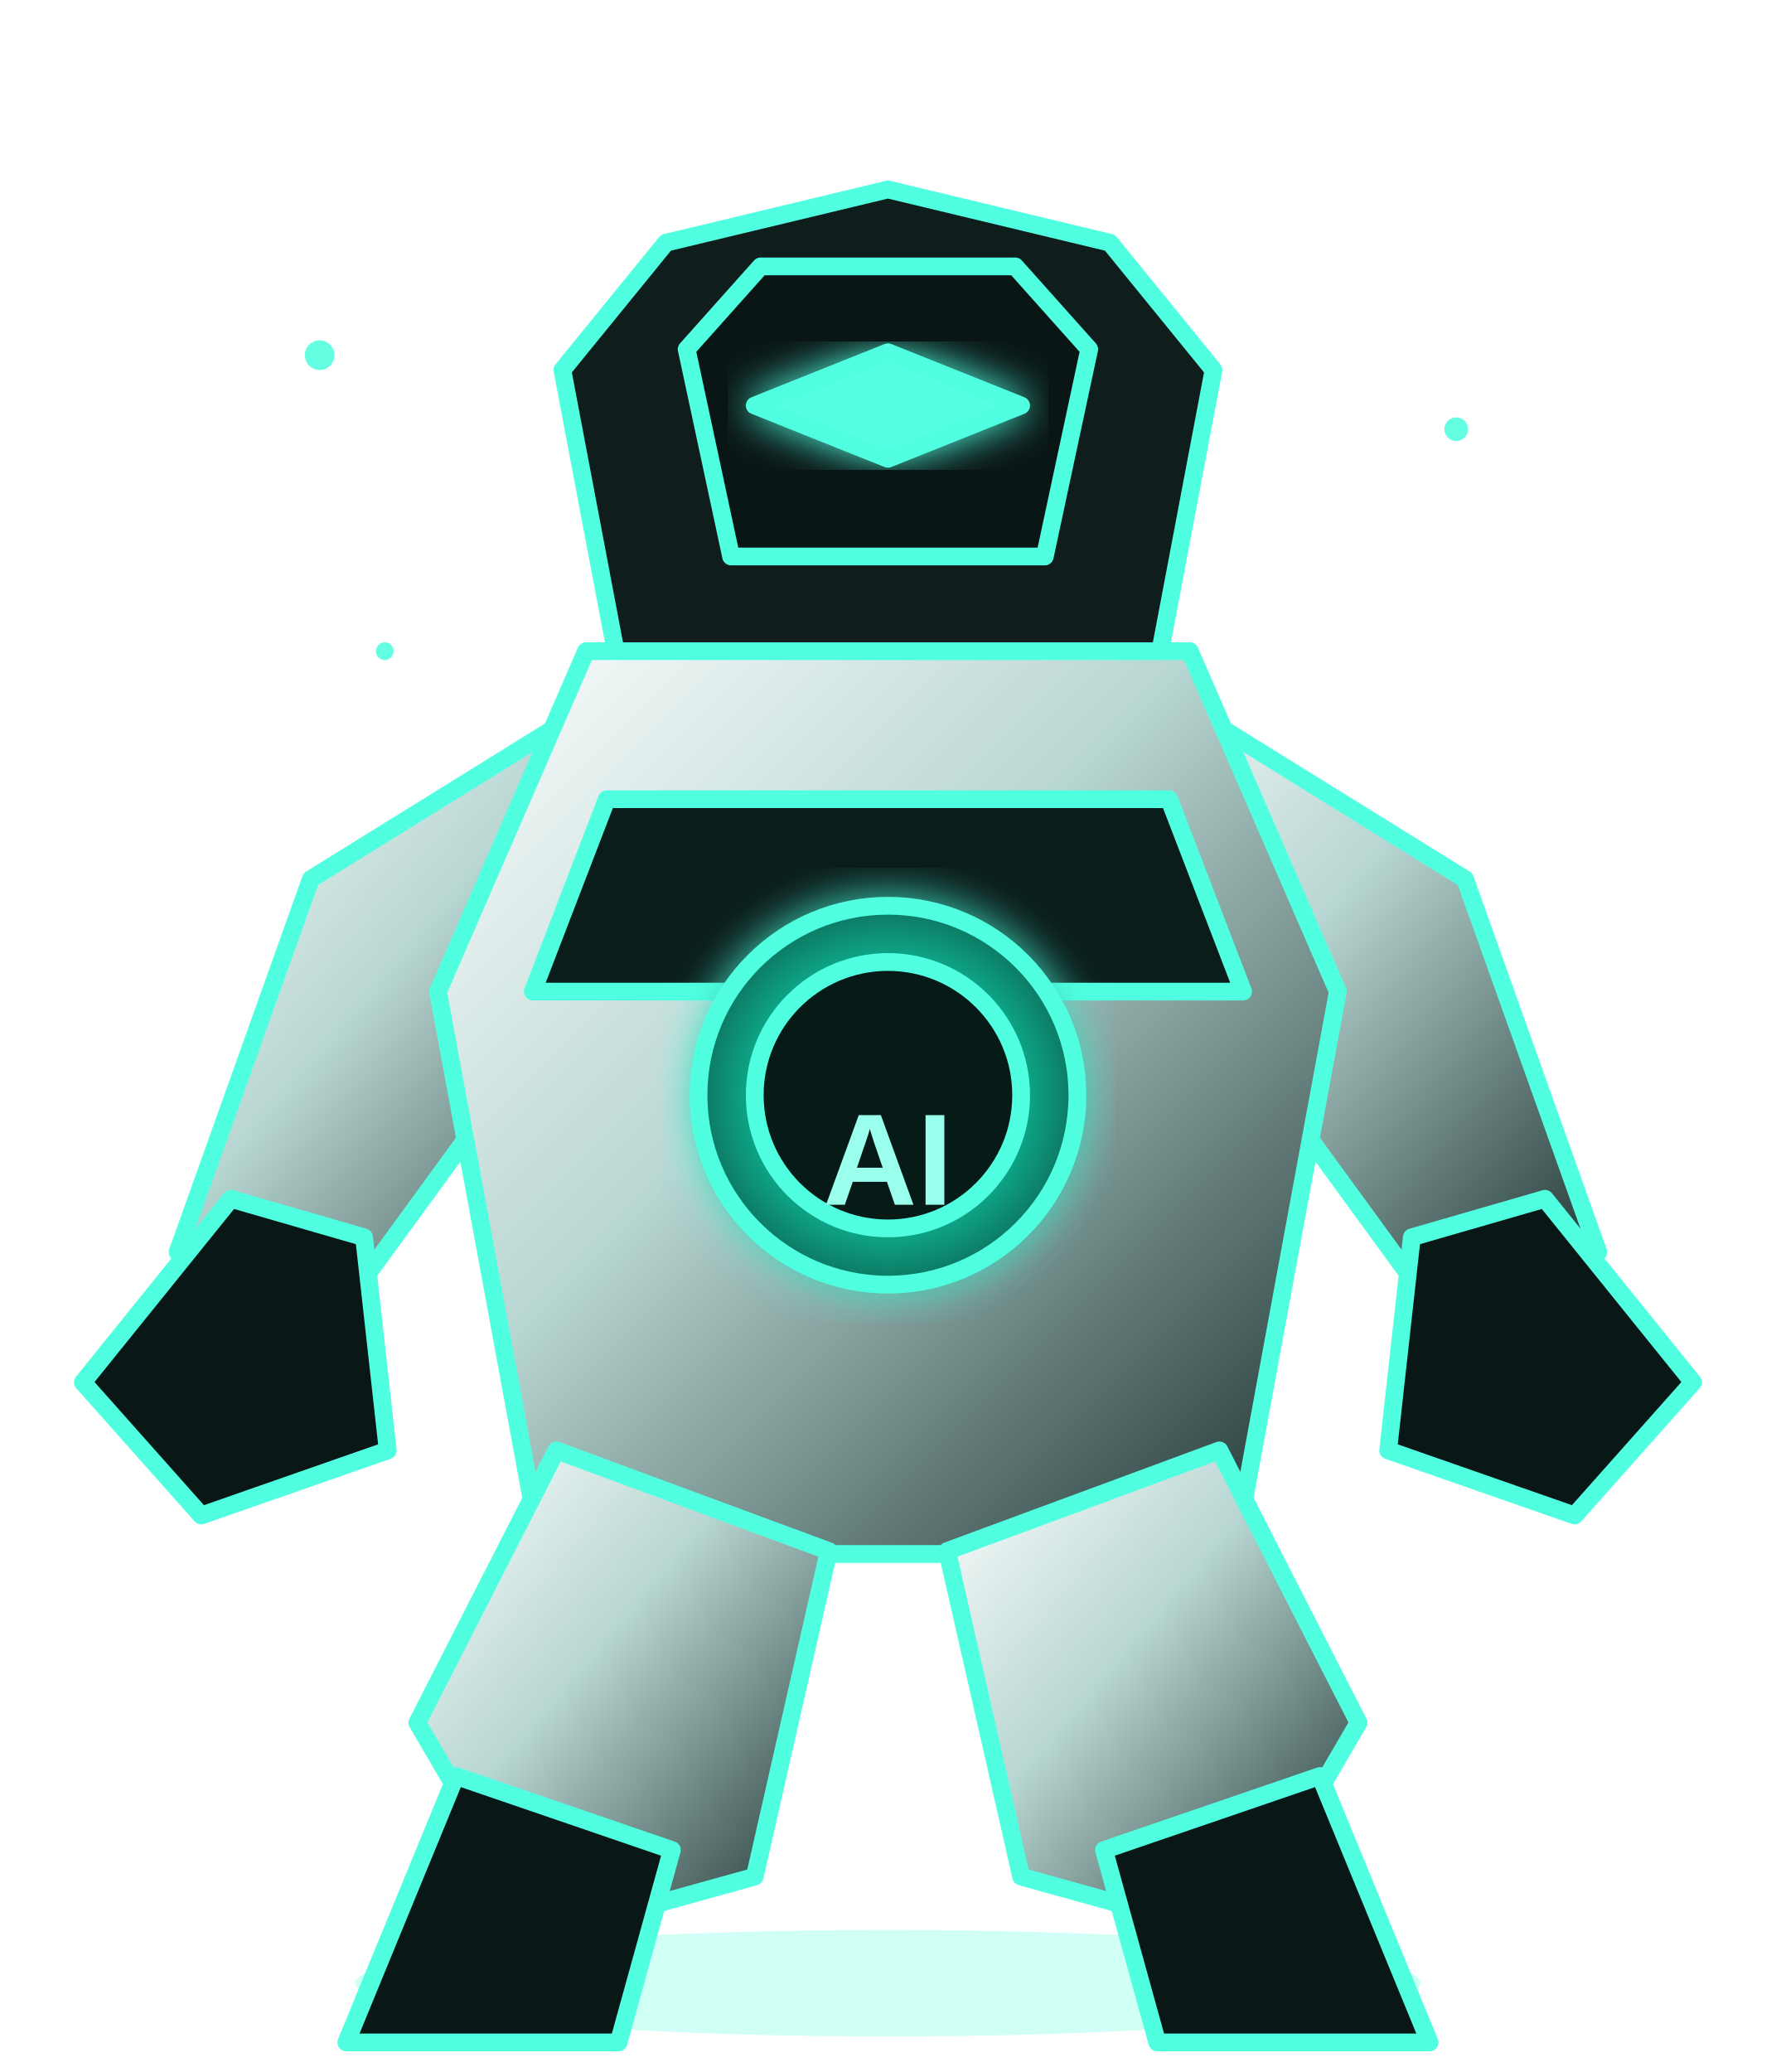
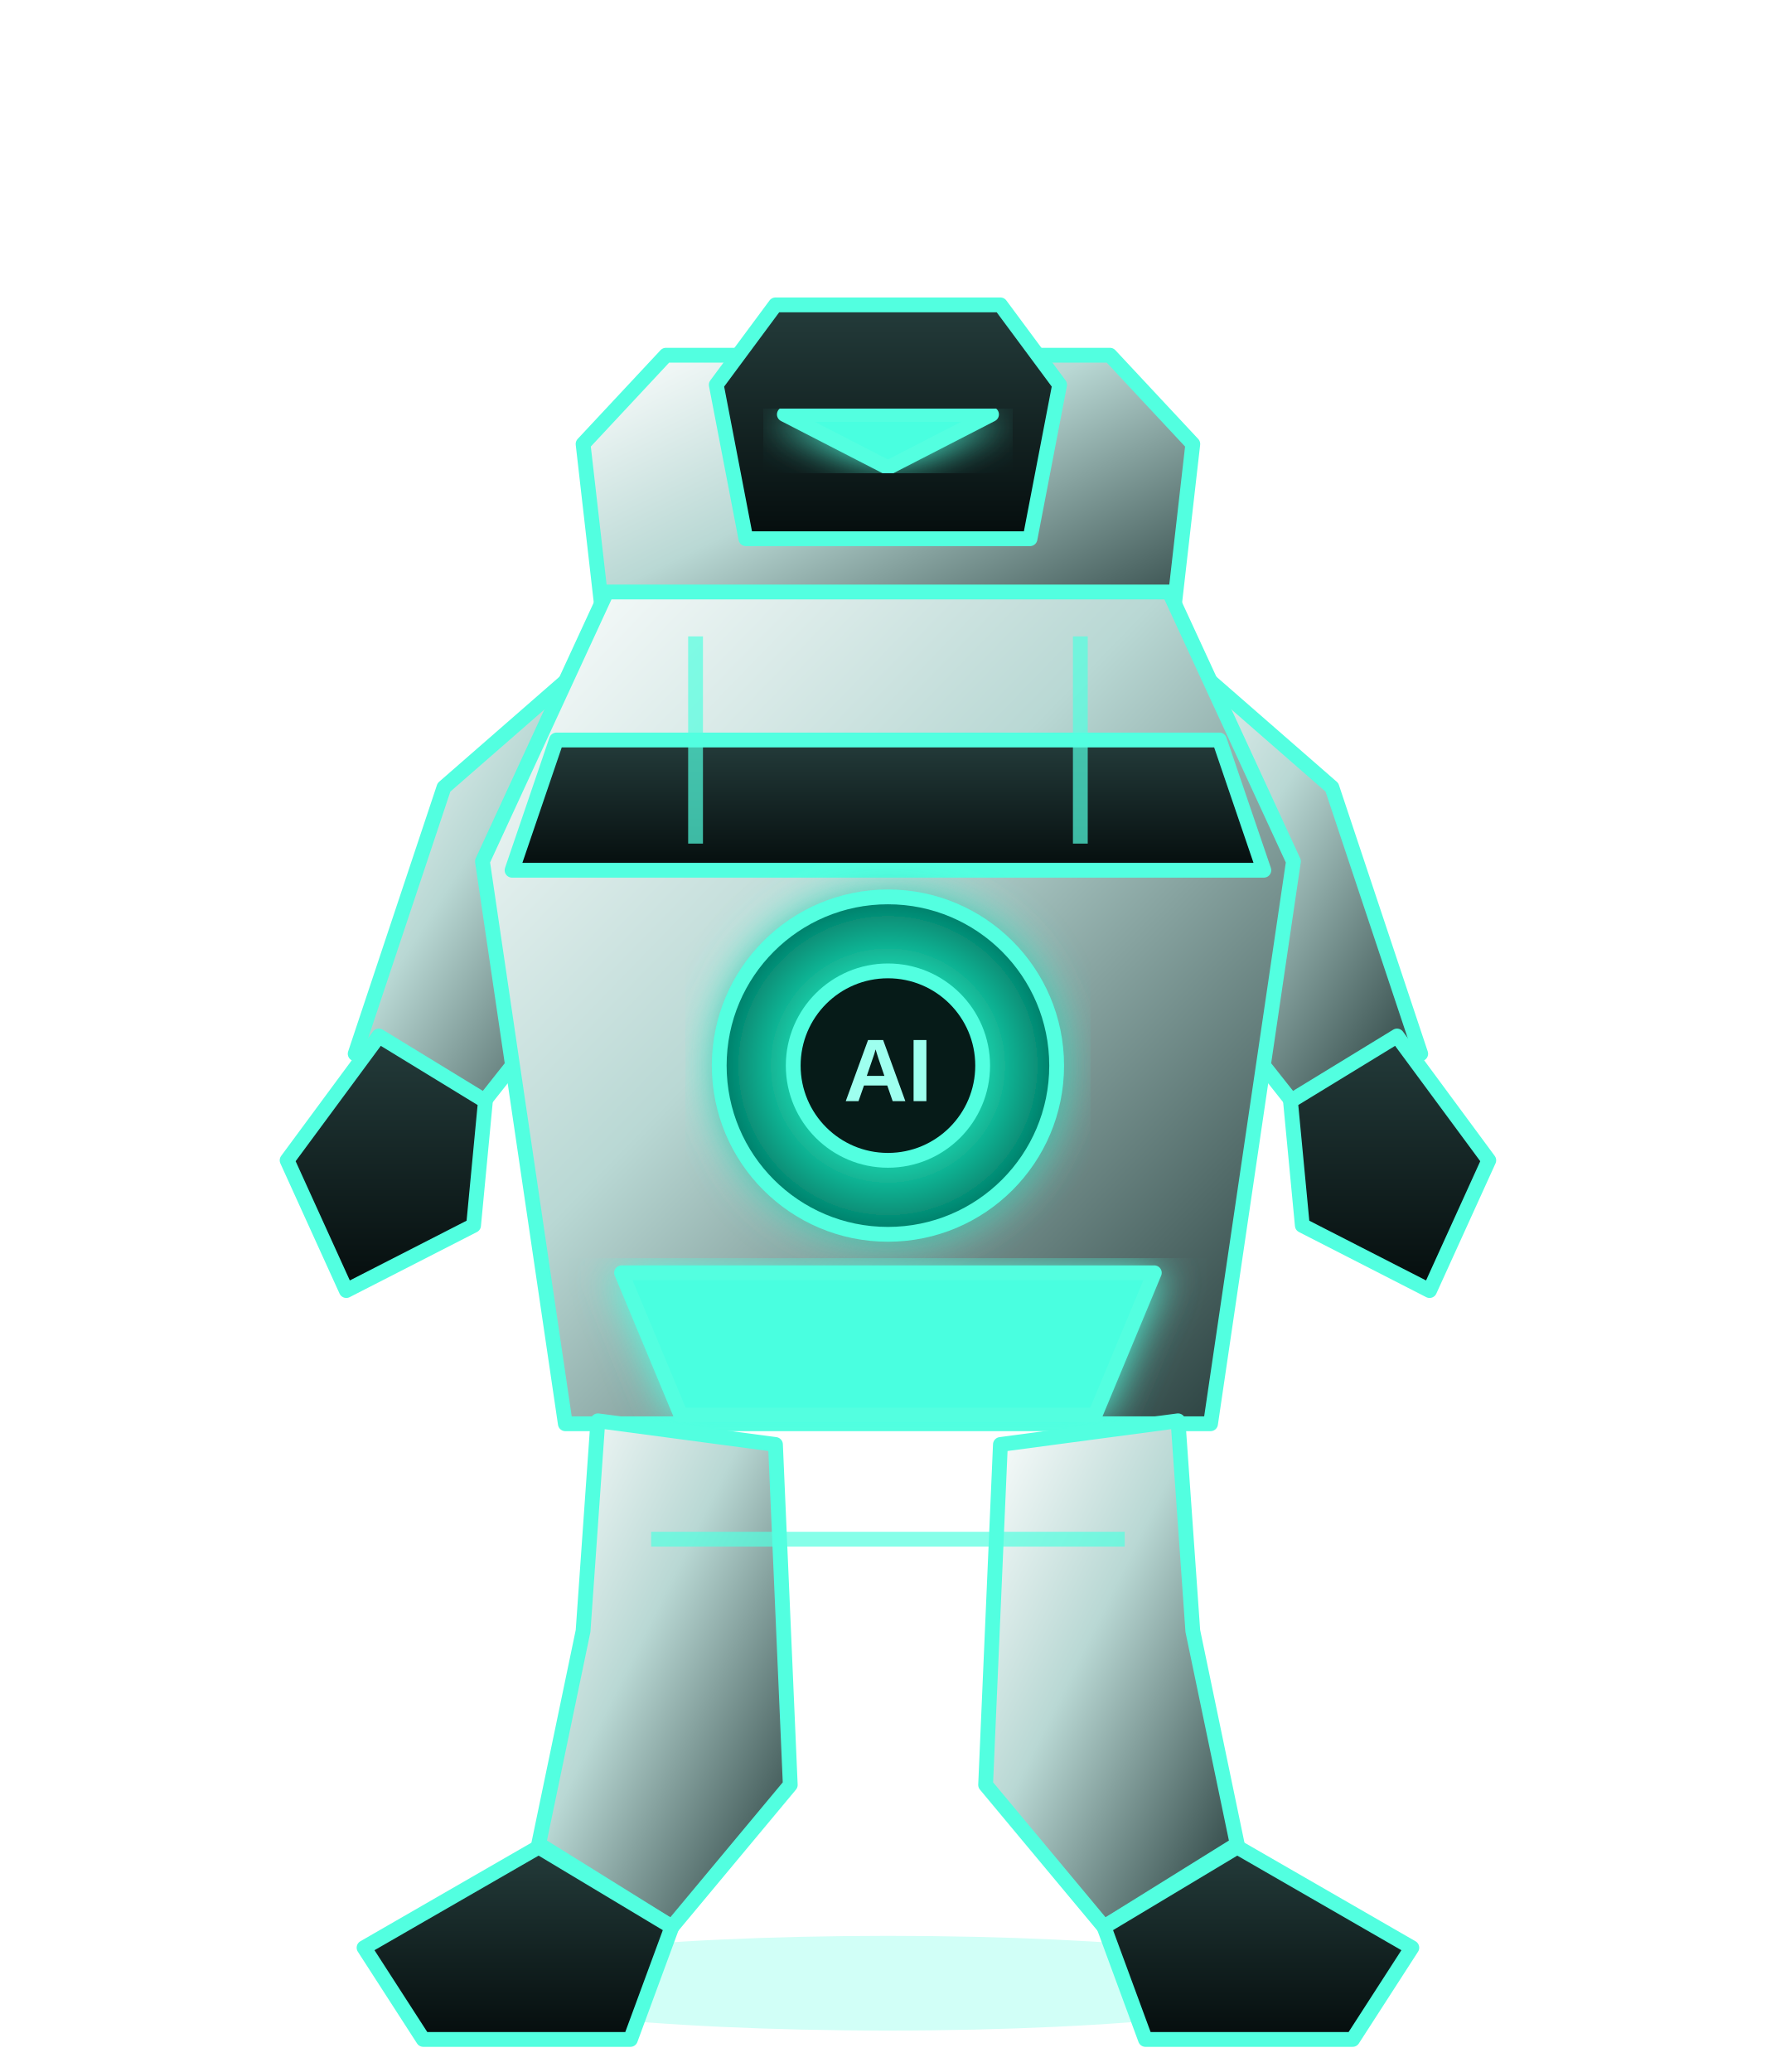
<svg xmlns="http://www.w3.org/2000/svg" viewBox="0 0 600 700">
  <defs>
-     <linearGradient id="a" x1="0" y1="0" x2="1" y2="1">
-       <stop stop-color="#fff" />
-       <stop offset=".42" stop-color="#b8d6d2" />
-       <stop offset="1" stop-color="#172c2b" />
+     <linearGradient id="arm" x1="0" y1="0" x2="1" y2="1">
+       <stop stop-color="#ffffff" />
+       <stop offset=".42" stop-color="#b9d8d4" />
+       <stop offset="1" stop-color="#203635" />
    </linearGradient>
-     <radialGradient id="g">
-       <stop stop-color="#dffff8" />
-       <stop offset=".25" stop-color="#20ffd0" />
-       <stop offset="1" stop-color="#08745f" />
+     <linearGradient id="dark" x1="0" y1="0" x2="0" y2="1">
+       <stop stop-color="#243c3b" />
+       <stop offset="1" stop-color="#050d0d" />
+     </linearGradient>
+     <radialGradient id="core">
+       <stop stop-color="#effffb" />
+       <stop offset=".3" stop-color="#28ffd0" />
+       <stop offset="1" stop-color="#007b67" />
    </radialGradient>
-     <filter id="gl">
+     <filter id="glow">
      <feGaussianBlur stdDeviation="7" result="b" />
      <feMerge>
        <feMergeNode in="b" />
        <feMergeNode in="SourceGraphic" />
      </feMerge>
    </filter>
  </defs>
-   <ellipse cx="300" cy="670" rx="180" ry="18" fill="#13ffd0" opacity=".2" />
-   <g stroke="#50ffe0" stroke-width="6" stroke-linejoin="round">
-     <path fill="#101d1d" d="M225 82L190 125l18 95 92 24 92-24 18-95-35-43-75-18z" />
-     <path fill="#0a1515" d="M232 118l25-28h86l25 28-15 70h-106z" />
-     <path fill="#54ffe2" d="M255 137l45-18 45 18-45 18z" filter="url(#gl)" />
-     <path fill="url(#a)" d="M205 235l-100 62-45 126 55 20 70-96 55-58z" />
-     <path fill="url(#a)" d="M395 235l100 62 45 126-55 20-70-96-55-58z" />
-     <path fill="#0a1717" d="M78 405l-50 62 40 45 63-22-8-72z" />
-     <path fill="#0a1717" d="M522 405l50 62-40 45-63-22 8-72z" />
-     <path fill="url(#a)" d="M198 220h204l50 115-35 190H183l-35-190z" />
-     <path fill="#0b1d1b" d="M205 270h190l25 65H180z" />
-     <circle cx="300" cy="370" r="64" fill="url(#g)" filter="url(#gl)" />
-     <circle cx="300" cy="370" r="45" fill="#061b18" />
-     <text x="300" y="407" fill="#9bffed" stroke="none" text-anchor="middle" font-family="Arial" font-weight="900" font-size="44">AI</text>
-     <path fill="url(#a)" d="M188 490l92 34-25 110-72 20-42-72z" />
-     <path fill="url(#a)" d="M412 490l-92 34 25 110 72 20 42-72z" />
-     <path fill="#0a1717" d="M154 600l73 25-18 65-92 0z" />
-     <path fill="#0a1717" d="M446 600l-73 25 18 65 92 0z" />
-   </g>
-   <g fill="#53ffe0" opacity=".9">
-     <circle cx="108" cy="120" r="5" />
-     <circle cx="492" cy="145" r="4" />
-     <circle cx="130" cy="220" r="3" />
+   <ellipse cx="300" cy="670" rx="145" ry="16" fill="#00ffd0" opacity=".18" />
+   <g stroke="#52ffe0" stroke-width="5" stroke-linejoin="round">
+     <path fill="url(#arm)" d="M225 120l-28 30 8 70h190l8-70-28-30z" />
+     <path fill="url(#dark)" d="M242 130l20-27h76l20 27-10 52H252z" />
+     <path fill="#48ffe0" d="M265 140h70l-35 18z" filter="url(#glow)" />
+     <path fill="url(#arm)" d="M205 218l-55 48-30 90 42 18 57-72z" />
+     <path fill="url(#arm)" d="M395 218l55 48 30 90-42 18-57-72z" />
+     <path fill="url(#dark)" d="M128 350l-31 42 20 44 43-22 4-42z" />
+     <path fill="url(#dark)" d="M472 350l31 42-20 44-43-22-4-42z" />
+     <path fill="url(#arm)" d="M205 200h190l42 91-28 190H191l-28-190z" />
+     <path fill="url(#dark)" d="M188 250h224l15 44H173z" />
+     <circle cx="300" cy="360" r="57" fill="url(#core)" filter="url(#glow)" />
+     <circle cx="300" cy="360" r="32" fill="#061b18" />
+     <text x="300" y="372" text-anchor="middle" font-family="Arial" font-size="30" font-weight="900" fill="#9effef" stroke="none">AI</text>
+     <path fill="#48ffe0" d="M210 430h180l-20 48H230z" filter="url(#glow)" />
+     <path fill="url(#arm)" d="M202 480l60 8 5 115-40 48-45-28 15-72z" />
+     <path fill="url(#arm)" d="M398 480l-60 8-5 115 40 48 45-28-15-72z" />
+     <path fill="url(#dark)" d="M182 624l45 27-14 38h-70l-20-31z" />
+     <path fill="url(#dark)" d="M418 624l-45 27 14 38h70l20-31z" />
+     <path fill="none" d="M235 215v70M365 215v70M220 520h160" opacity=".7" />
  </g>
</svg>
